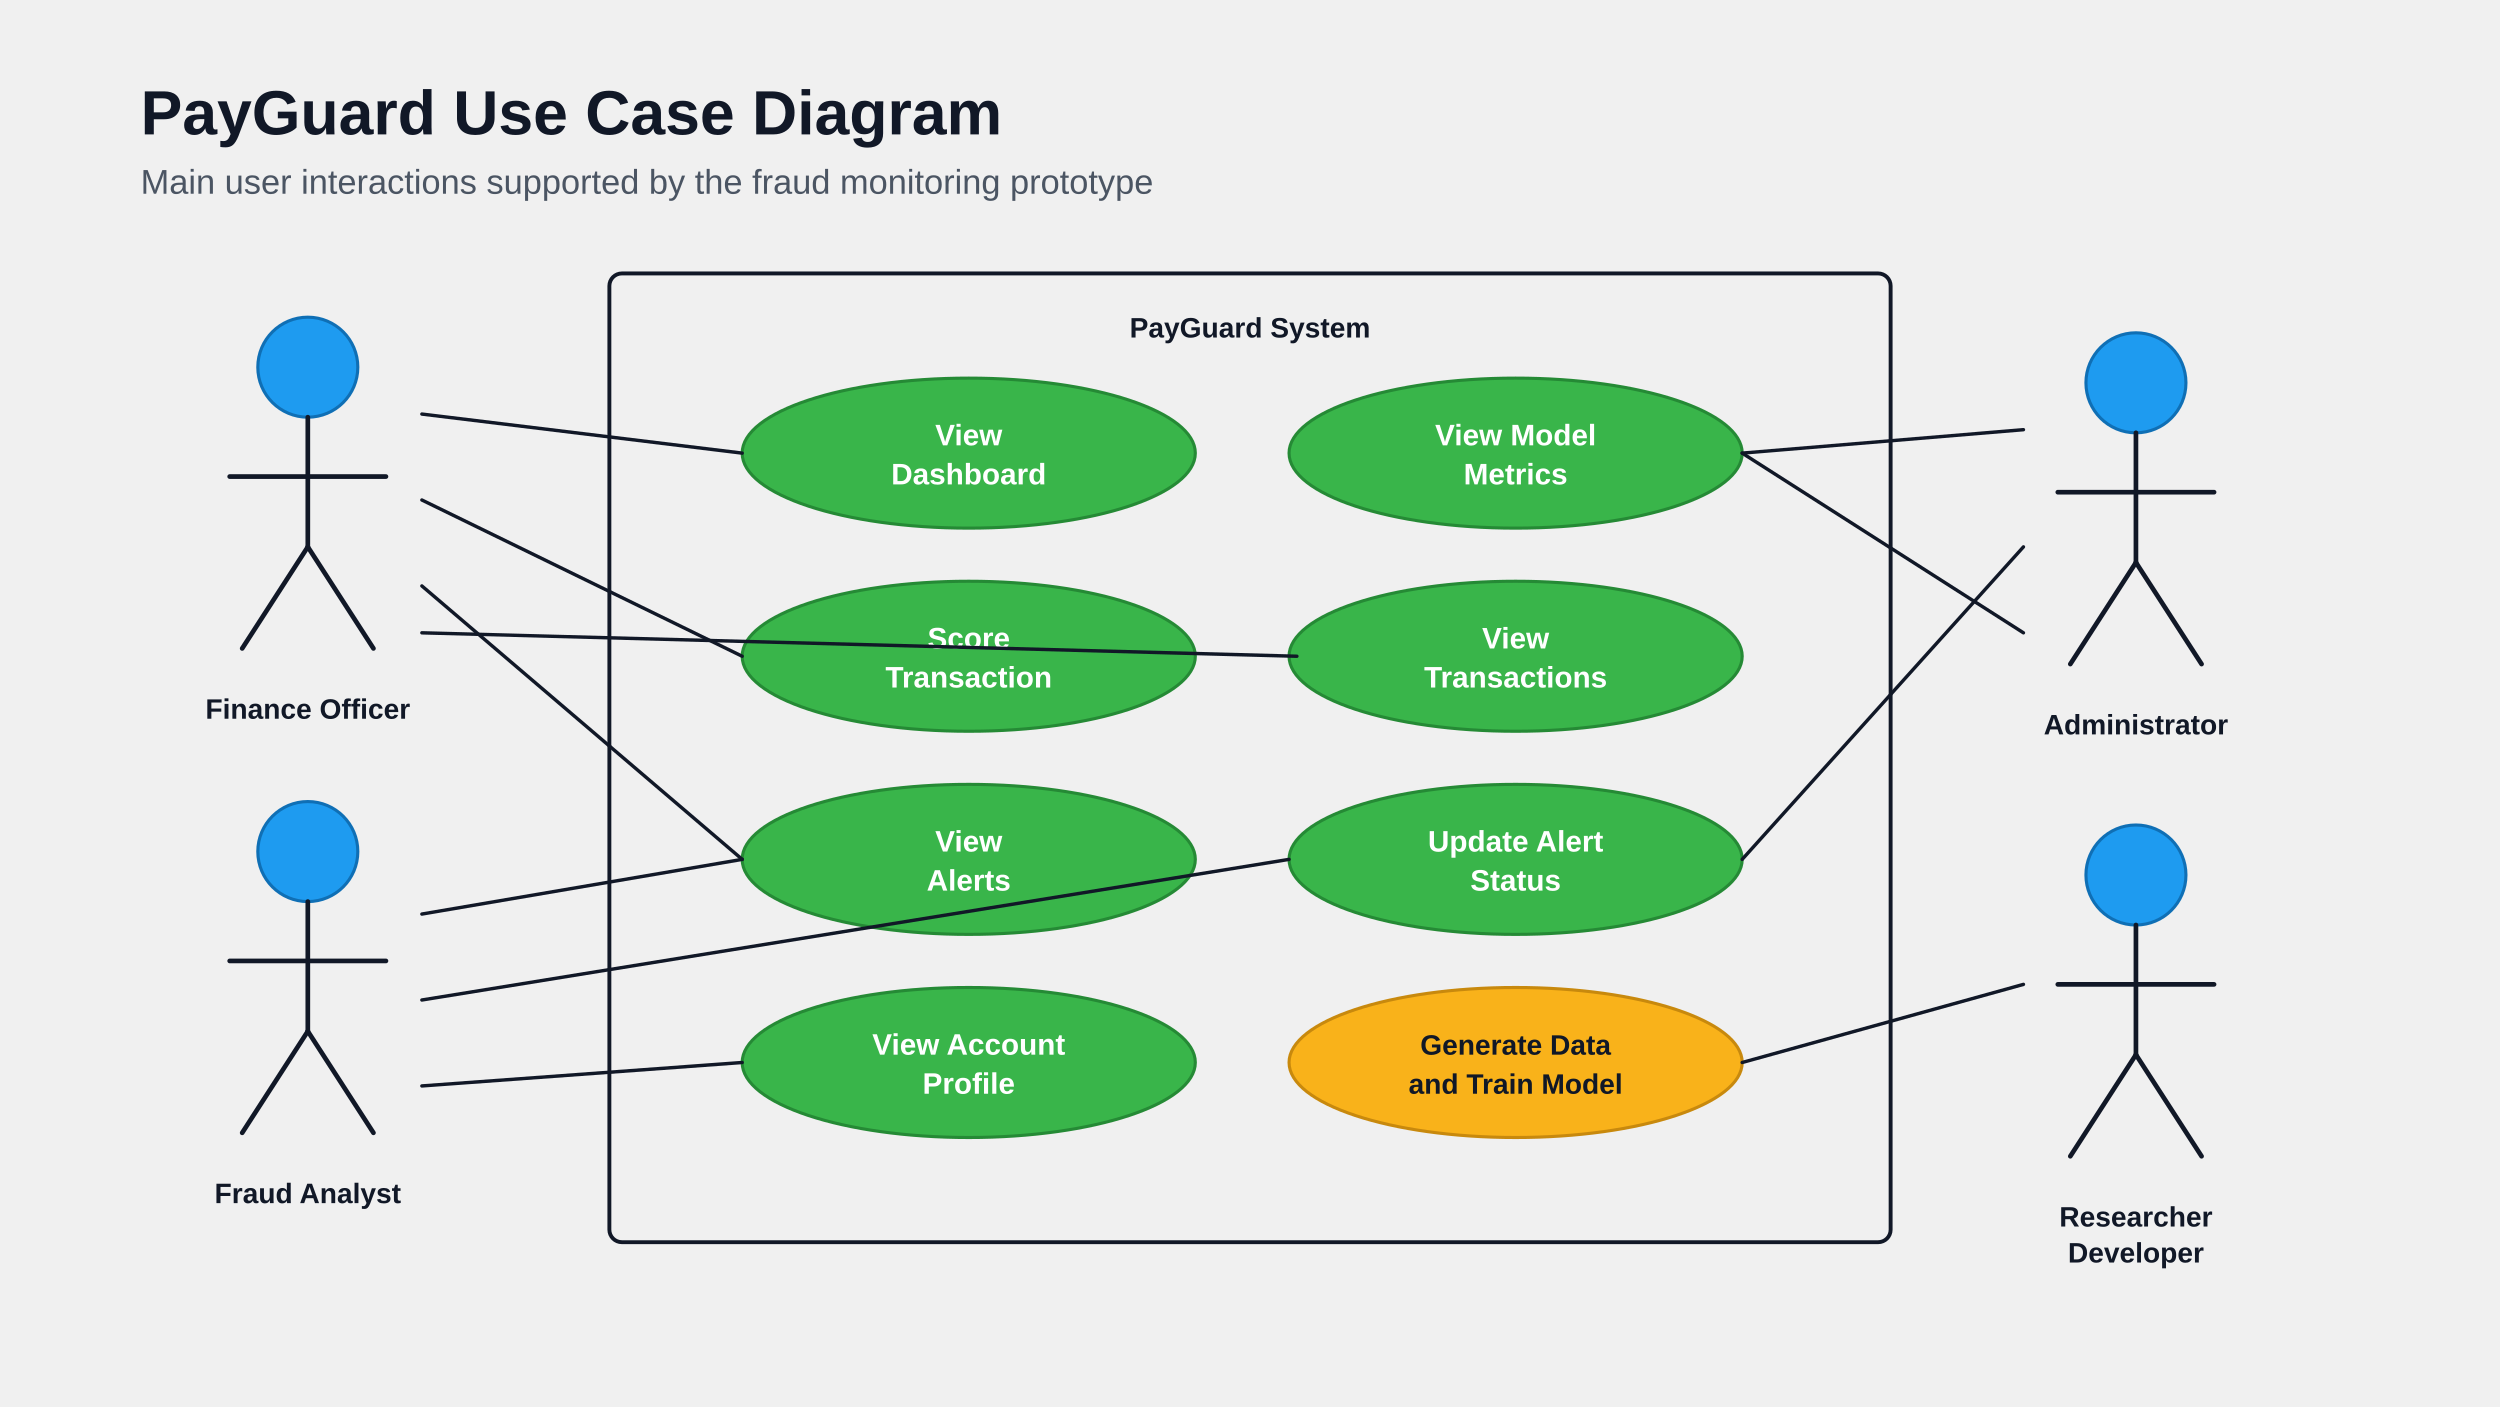
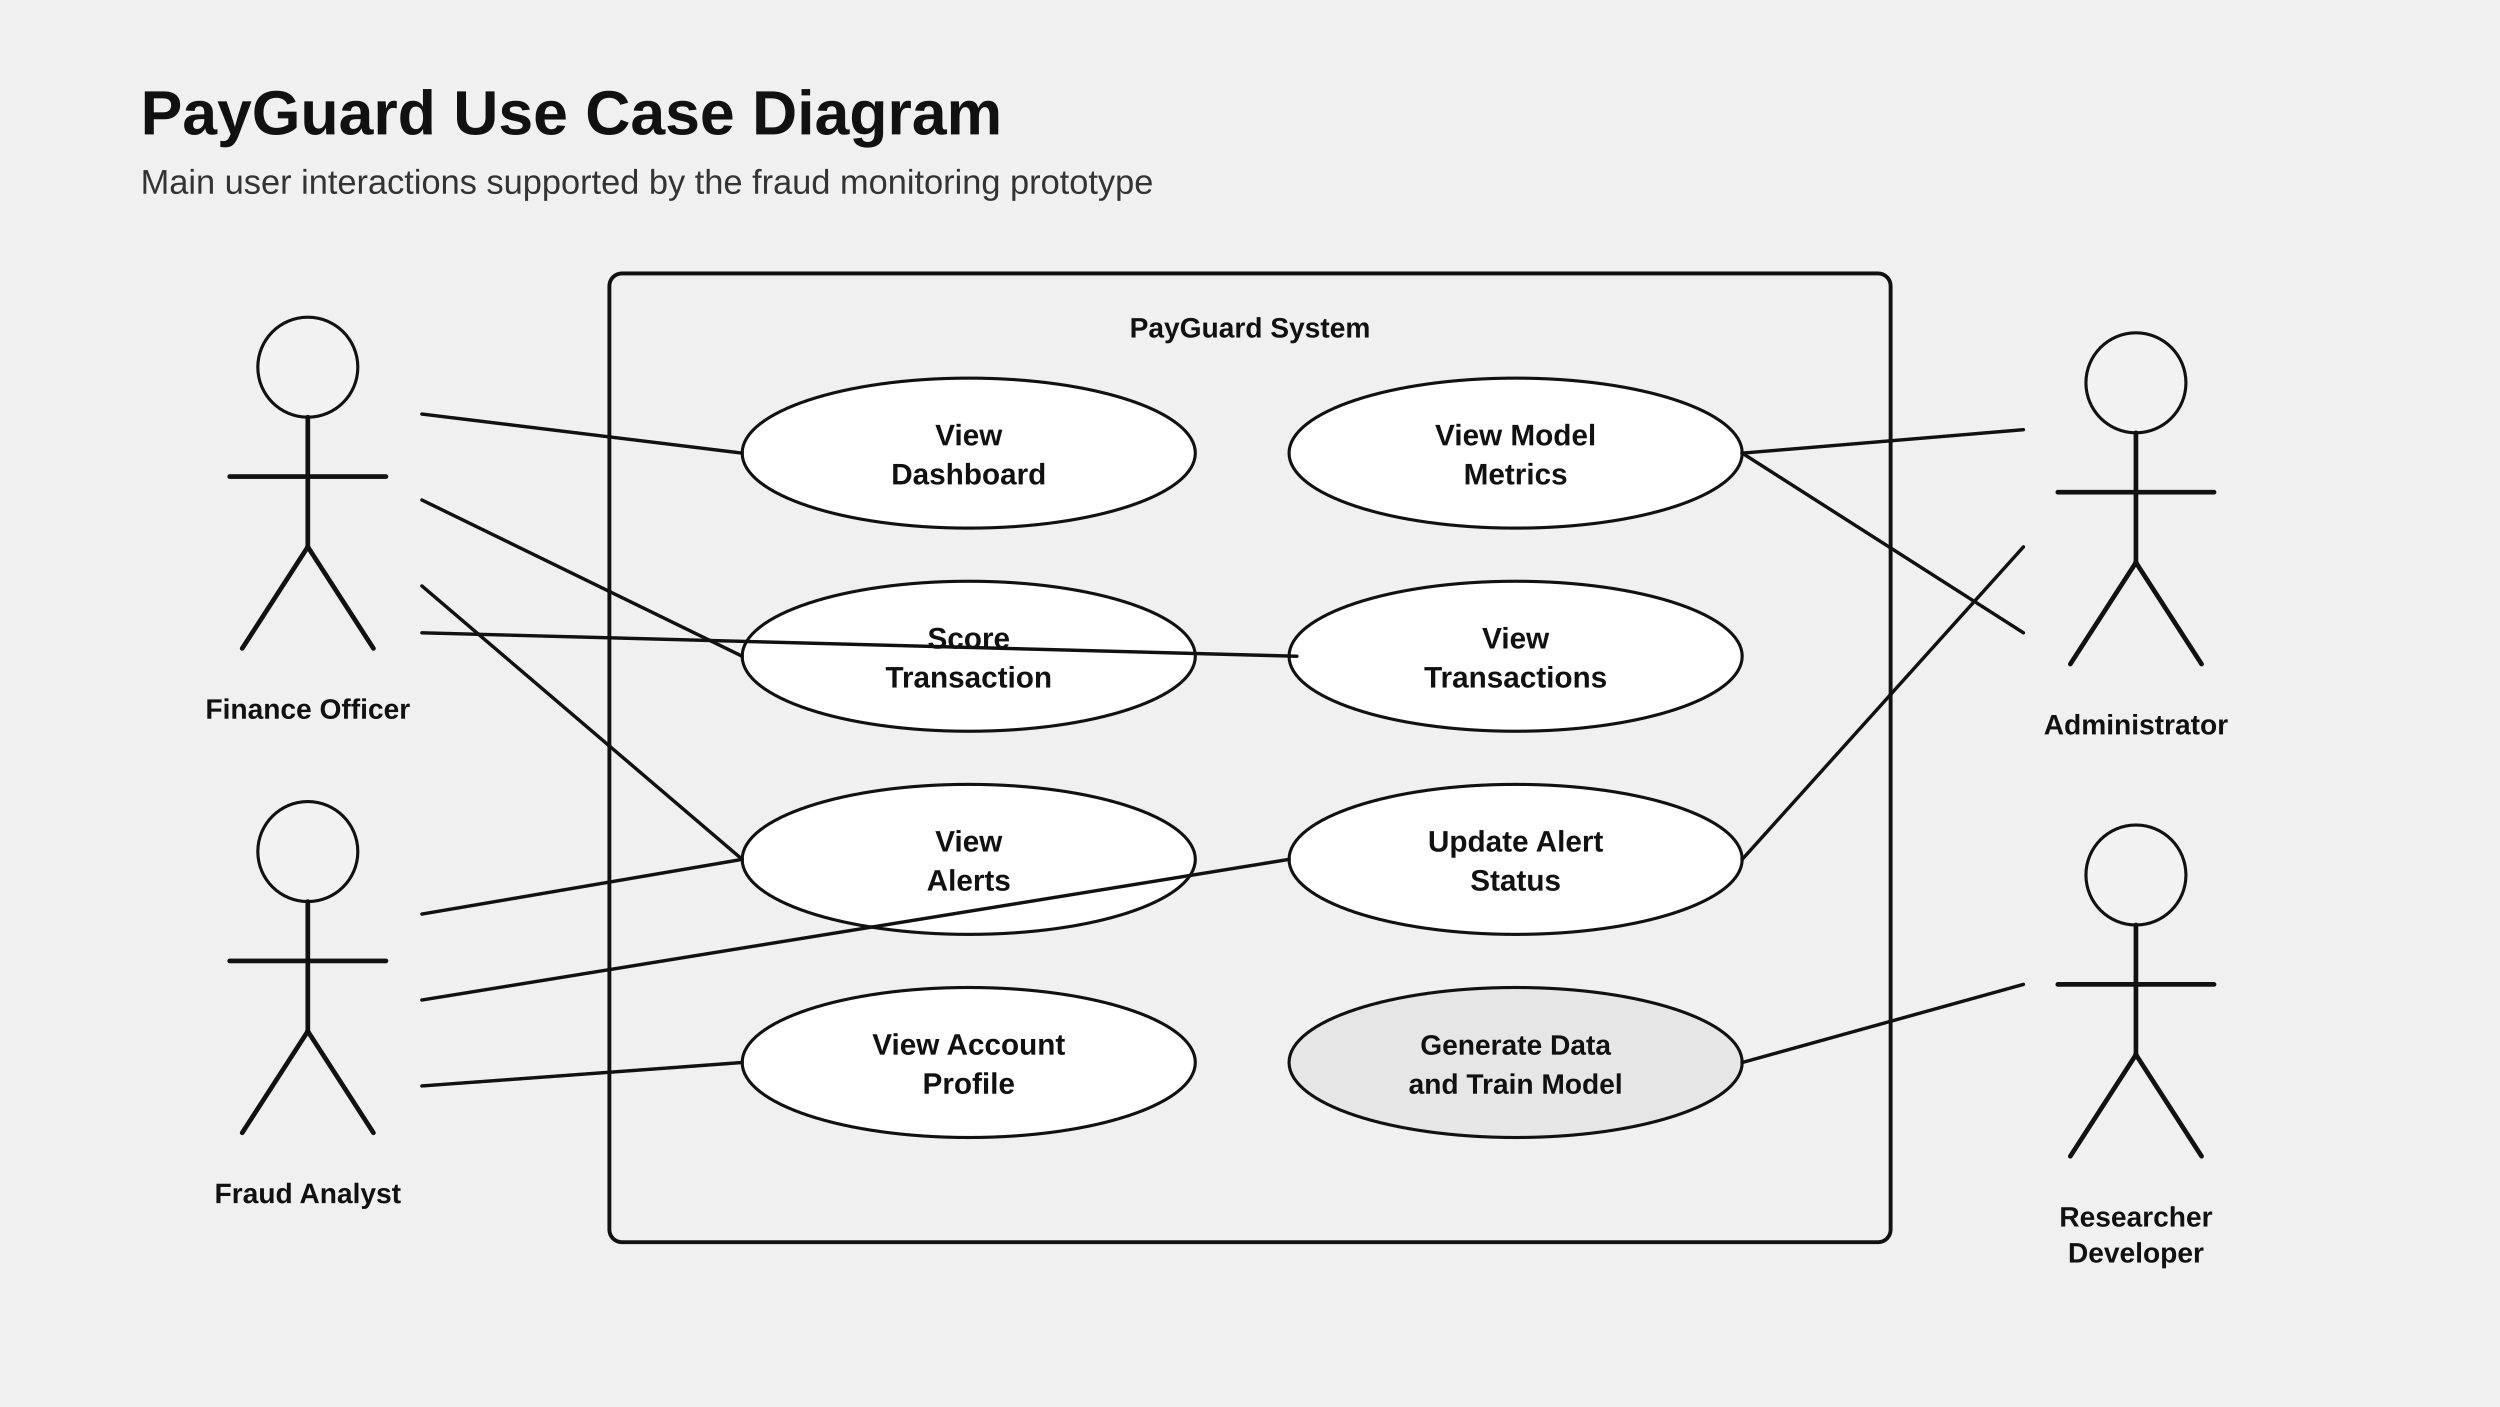
<svg xmlns="http://www.w3.org/2000/svg" width="1600" height="900" viewBox="0 0 1600 900" role="img" aria-labelledby="title desc">
  <defs>
    <style>
-       .title { fill: #111827; font-family: Calibri, Arial, sans-serif; font-size: 40px; font-weight: 700; }
-       .subtitle { fill: #4b5563; font-family: Calibri, Arial, sans-serif; font-size: 22px; }
-       .boundary { fill: none; stroke: #111827; stroke-width: 2.5; }
-       .usecase { fill: #39b54a; stroke: #258a35; stroke-width: 2; }
-       .support { fill: #f9b21a; stroke: #c8890d; stroke-width: 2; }
-       .actorFill { fill: #1e9bf0; stroke: #0f6fb5; stroke-width: 2; }
-       .actorLine { stroke: #111827; stroke-width: 3; fill: none; stroke-linecap: round; stroke-linejoin: round; }
-       .assoc { stroke: #111827; stroke-width: 2.2; fill: none; stroke-linecap: round; }
-       .textLight { fill: #ffffff; font-family: Calibri, Arial, sans-serif; font-size: 19px; font-weight: 700; }
-       .textDark { fill: #111827; font-family: Calibri, Arial, sans-serif; font-size: 18px; font-weight: 600; }
+       .title { fill: #111111; font-family: Calibri, Arial, sans-serif; font-size: 40px; font-weight: 700; }
+       .subtitle { fill: #333333; font-family: Calibri, Arial, sans-serif; font-size: 22px; }
+       .boundary { fill: none; stroke: #111111; stroke-width: 2.5; }
+       .usecase { fill: #ffffff; stroke: #111111; stroke-width: 2; }
+       .support { fill: #e6e6e6; stroke: #111111; stroke-width: 2; }
+       .actorFill { fill: #f2f2f2; stroke: #111111; stroke-width: 2; }
+       .actorLine { stroke: #111111; stroke-width: 3; fill: none; stroke-linecap: round; stroke-linejoin: round; }
+       .assoc { stroke: #111111; stroke-width: 2.2; fill: none; stroke-linecap: round; }
+       .textLight { fill: #111111; font-family: Calibri, Arial, sans-serif; font-size: 19px; font-weight: 700; }
+       .textDark { fill: #111111; font-family: Calibri, Arial, sans-serif; font-size: 18px; font-weight: 600; }
    </style>
  </defs>
  <text x="90" y="86" class="title">PayGuard Use Case Diagram</text>
  <text x="90" y="124" class="subtitle">Main user interactions supported by the fraud monitoring prototype</text>
  <rect x="390" y="175" width="820" height="620" rx="8" class="boundary" />
  <text x="800" y="216" class="textDark" text-anchor="middle">PayGuard System</text>
  <g transform="translate(125 235)">
    <circle cx="72" cy="0" r="32" class="actorFill" />
    <line x1="72" y1="32" x2="72" y2="115" class="actorLine" />
    <line x1="22" y1="70" x2="122" y2="70" class="actorLine" />
    <line x1="72" y1="115" x2="30" y2="180" class="actorLine" />
    <line x1="72" y1="115" x2="114" y2="180" class="actorLine" />
    <text x="72" y="225" class="textDark" text-anchor="middle">Finance Officer</text>
  </g>
  <g transform="translate(125 545)">
    <circle cx="72" cy="0" r="32" class="actorFill" />
    <line x1="72" y1="32" x2="72" y2="115" class="actorLine" />
    <line x1="22" y1="70" x2="122" y2="70" class="actorLine" />
    <line x1="72" y1="115" x2="30" y2="180" class="actorLine" />
    <line x1="72" y1="115" x2="114" y2="180" class="actorLine" />
    <text x="72" y="225" class="textDark" text-anchor="middle">Fraud Analyst</text>
  </g>
  <g transform="translate(1295 245)">
    <circle cx="72" cy="0" r="32" class="actorFill" />
    <line x1="72" y1="32" x2="72" y2="115" class="actorLine" />
    <line x1="22" y1="70" x2="122" y2="70" class="actorLine" />
    <line x1="72" y1="115" x2="30" y2="180" class="actorLine" />
    <line x1="72" y1="115" x2="114" y2="180" class="actorLine" />
    <text x="72" y="225" class="textDark" text-anchor="middle">Administrator</text>
  </g>
  <g transform="translate(1295 560)">
    <circle cx="72" cy="0" r="32" class="actorFill" />
    <line x1="72" y1="32" x2="72" y2="115" class="actorLine" />
    <line x1="22" y1="70" x2="122" y2="70" class="actorLine" />
    <line x1="72" y1="115" x2="30" y2="180" class="actorLine" />
    <line x1="72" y1="115" x2="114" y2="180" class="actorLine" />
    <text x="72" y="225" class="textDark" text-anchor="middle">Researcher</text>
    <text x="72" y="248" class="textDark" text-anchor="middle">Developer</text>
  </g>
  <ellipse cx="620" cy="290" rx="145" ry="48" class="usecase" />
  <text x="620" y="285" class="textLight" text-anchor="middle">View</text>
  <text x="620" y="310" class="textLight" text-anchor="middle">Dashboard</text>
  <ellipse cx="970" cy="290" rx="145" ry="48" class="usecase" />
  <text x="970" y="285" class="textLight" text-anchor="middle">View Model</text>
  <text x="970" y="310" class="textLight" text-anchor="middle">Metrics</text>
  <ellipse cx="620" cy="420" rx="145" ry="48" class="usecase" />
  <text x="620" y="415" class="textLight" text-anchor="middle">Score</text>
  <text x="620" y="440" class="textLight" text-anchor="middle">Transaction</text>
  <ellipse cx="970" cy="420" rx="145" ry="48" class="usecase" />
  <text x="970" y="415" class="textLight" text-anchor="middle">View</text>
  <text x="970" y="440" class="textLight" text-anchor="middle">Transactions</text>
  <ellipse cx="620" cy="550" rx="145" ry="48" class="usecase" />
  <text x="620" y="545" class="textLight" text-anchor="middle">View</text>
  <text x="620" y="570" class="textLight" text-anchor="middle">Alerts</text>
  <ellipse cx="970" cy="550" rx="145" ry="48" class="usecase" />
  <text x="970" y="545" class="textLight" text-anchor="middle">Update Alert</text>
  <text x="970" y="570" class="textLight" text-anchor="middle">Status</text>
  <ellipse cx="620" cy="680" rx="145" ry="48" class="usecase" />
  <text x="620" y="675" class="textLight" text-anchor="middle">View Account</text>
  <text x="620" y="700" class="textLight" text-anchor="middle">Profile</text>
  <ellipse cx="970" cy="680" rx="145" ry="48" class="support" />
  <text x="970" y="675" class="textDark" text-anchor="middle">Generate Data</text>
  <text x="970" y="700" class="textDark" text-anchor="middle">and Train Model</text>
  <line x1="270" y1="265" x2="475" y2="290" class="assoc" />
  <line x1="270" y1="320" x2="475" y2="420" class="assoc" />
  <line x1="270" y1="375" x2="475" y2="550" class="assoc" />
  <line x1="270" y1="405" x2="830" y2="420" class="assoc" />
  <line x1="270" y1="585" x2="475" y2="550" class="assoc" />
  <line x1="270" y1="640" x2="825" y2="550" class="assoc" />
  <line x1="270" y1="695" x2="475" y2="680" class="assoc" />
  <line x1="1295" y1="275" x2="1115" y2="290" class="assoc" />
  <line x1="1295" y1="350" x2="1115" y2="550" class="assoc" />
  <line x1="1295" y1="405" x2="1115" y2="290" class="assoc" />
  <line x1="1295" y1="630" x2="1115" y2="680" class="assoc" />
</svg>
